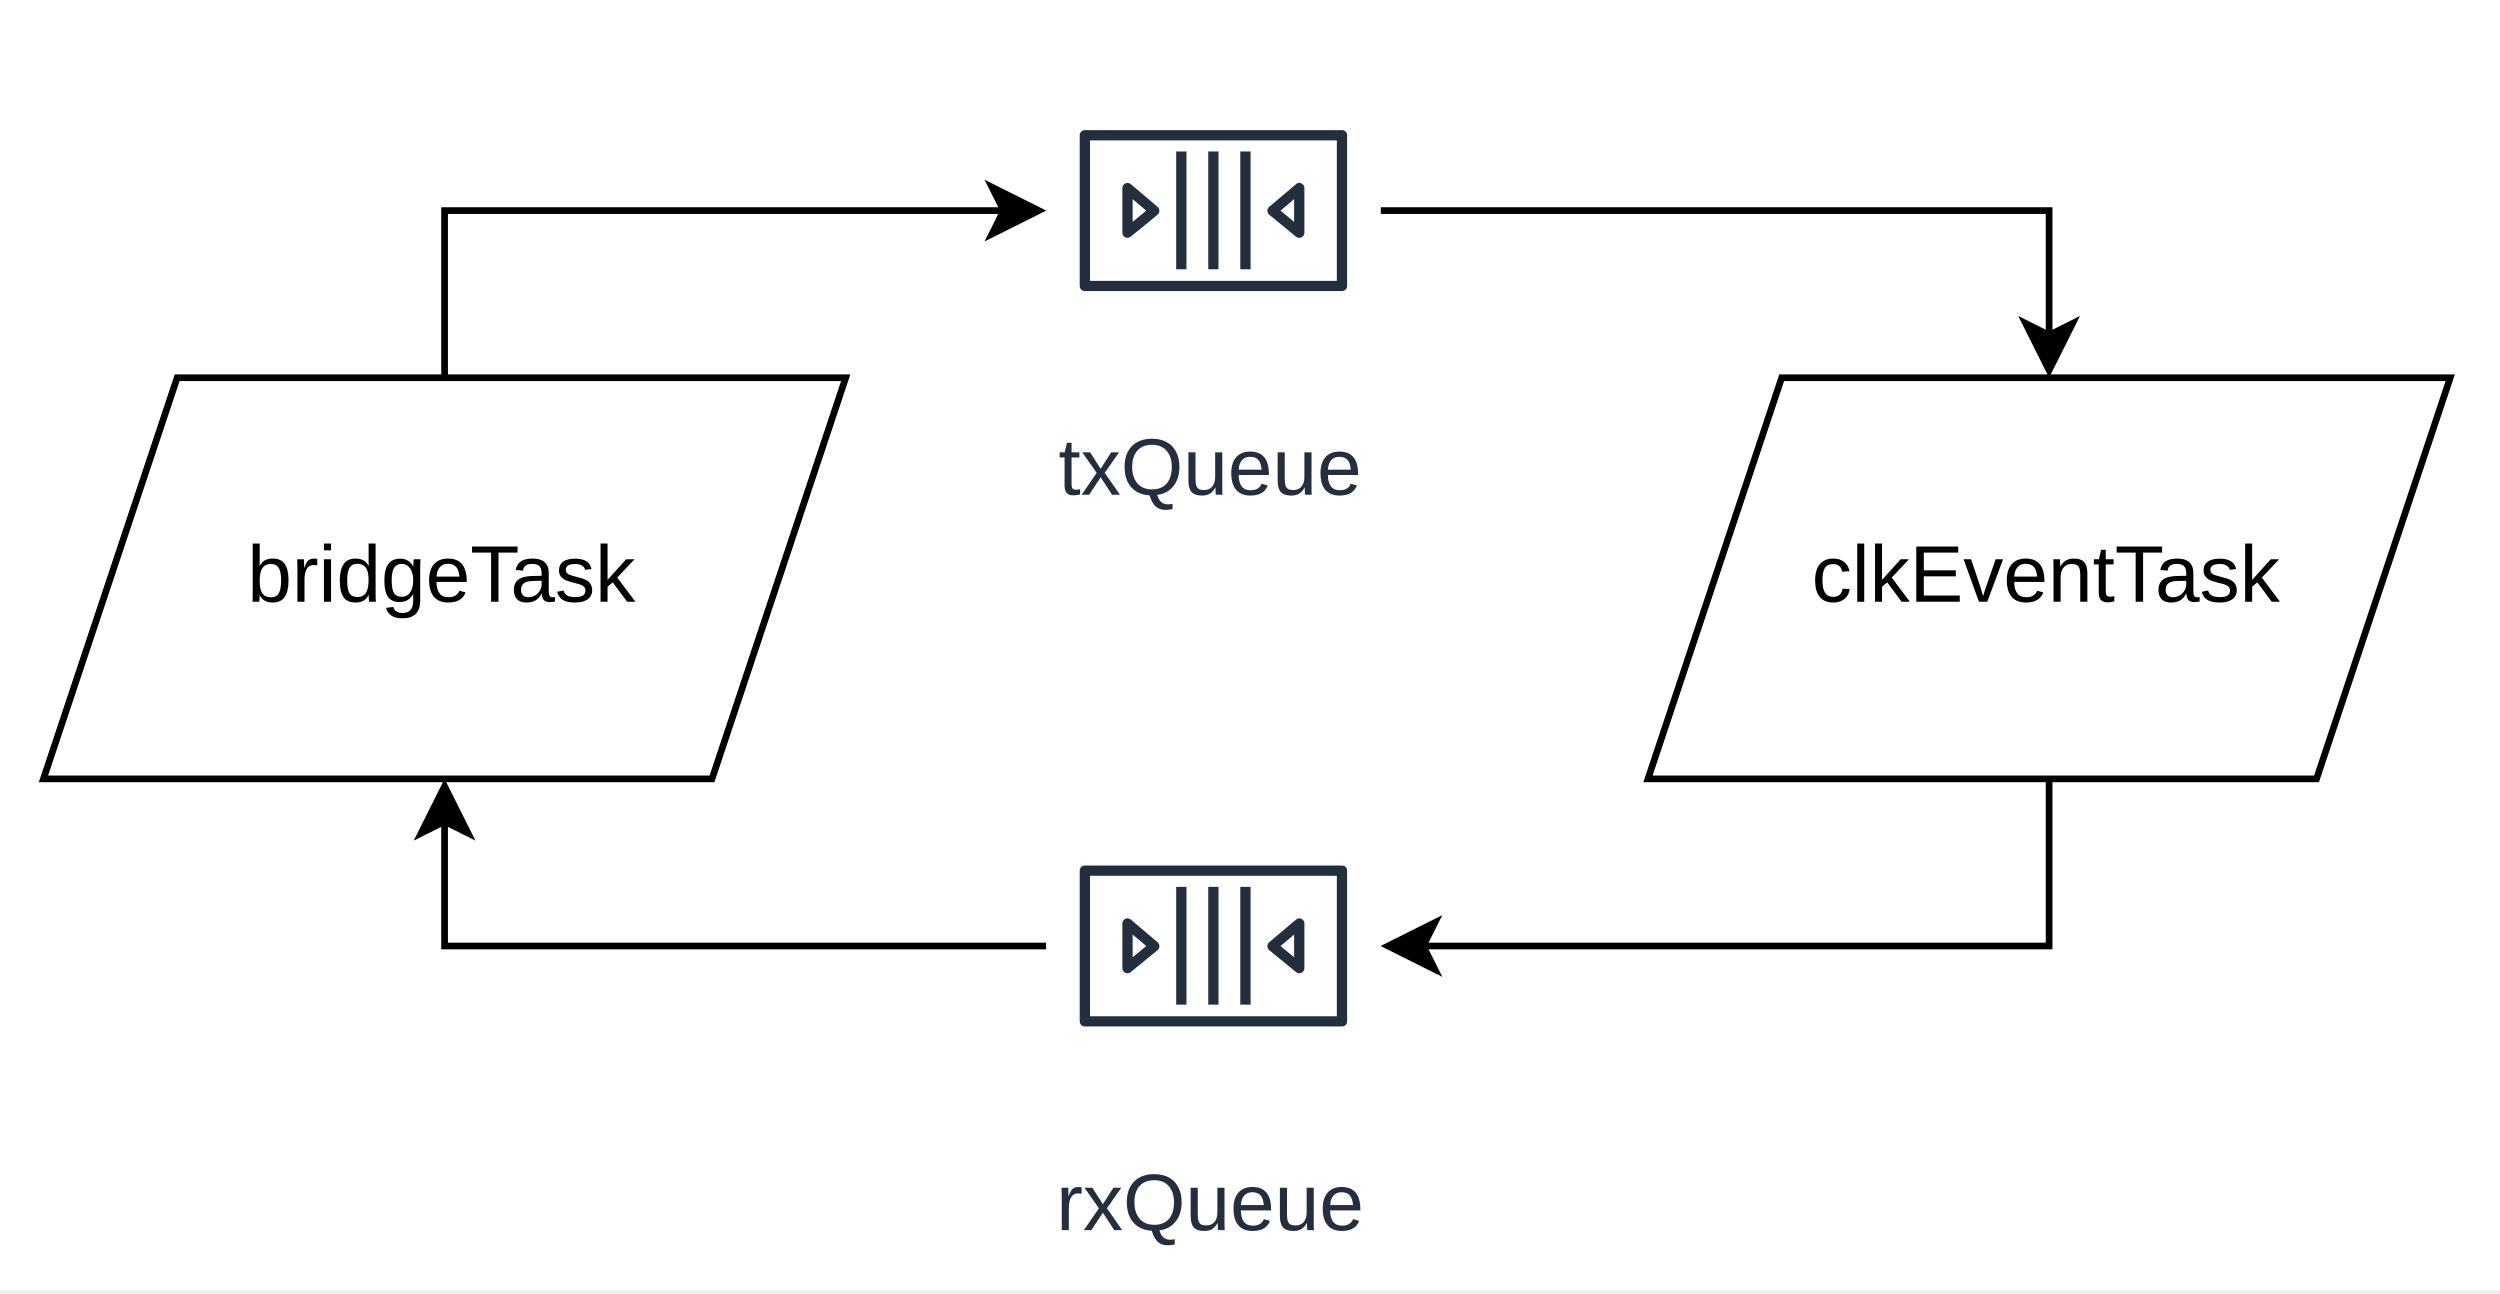
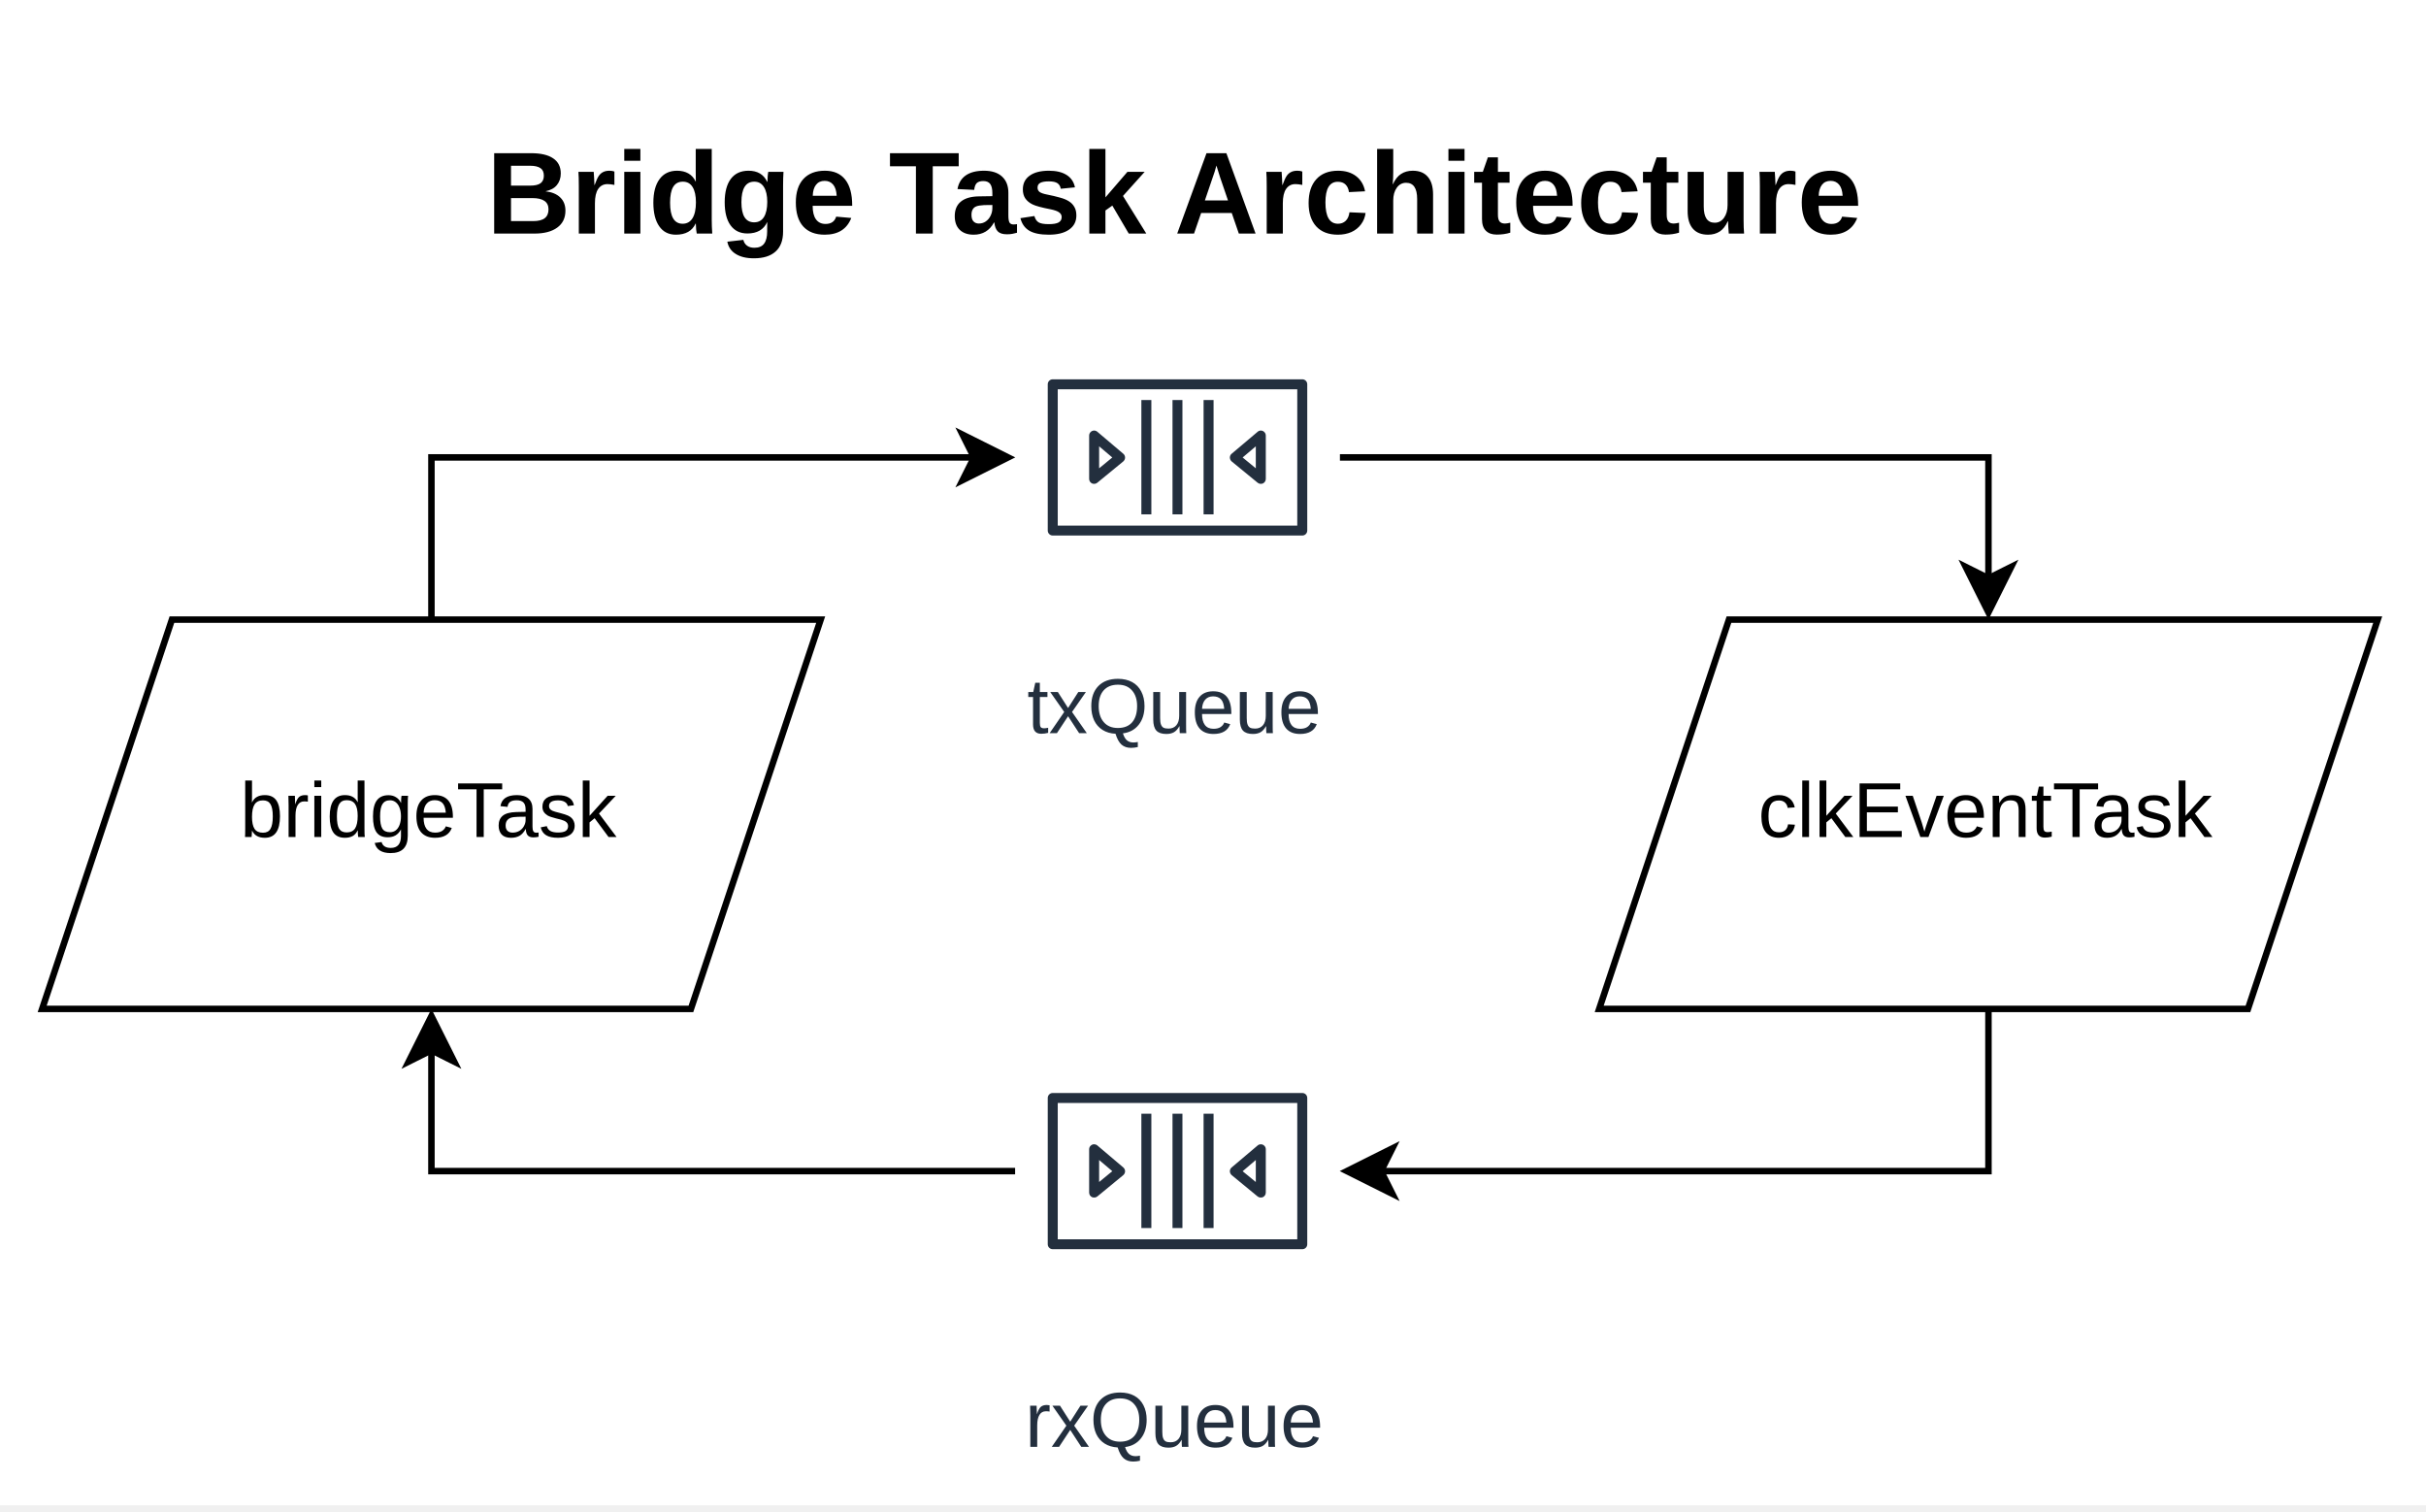
- <svg xmlns="http://www.w3.org/2000/svg" version="1.1" id="svg2" width="353.28" height="182.72" viewBox="0 0 353.28 182.72">
+ <svg xmlns="http://www.w3.org/2000/svg" version="1.1" id="svg2" width="353.28" height="220.16" viewBox="0 0 353.28 220.16">
  <defs id="defs6">
    <clipPath clipPathUnits="userSpaceOnUse" id="clipPath16">
-       <path d="M 0,0 H 1104.167 V 569.797 H 0 Z" clip-rule="evenodd" id="path14" />
+       <path d="M 0,0 H 1104.167 V 684.938 H 0 Z" clip-rule="evenodd" id="path14" />
    </clipPath>
    <clipPath clipPathUnits="userSpaceOnUse" id="clipPath28">
-       <path d="M 0,0 H 1104.167 V 569.797 H 0 Z" clip-rule="evenodd" id="path26" />
+       <path d="M 0,0 H 1104.167 V 684.938 H 0 Z" clip-rule="evenodd" id="path26" />
    </clipPath>
  </defs>
-   <g id="g8" transform="matrix(0.32,0,0,0.32,0,3.9013331e-6)">
+   <g id="g8" transform="matrix(0.32,0,0,0.32,0,2.1706665e-6)">
    <g id="g10">
      <g id="g12" clip-path="url(#clipPath16)">
        <g id="g18" transform="scale(2.952317)">
-           <path d="M 0,0 H 374 V 194 H 0 Z" style="fill:#ffffff;fill-opacity:1;fill-rule:nonzero;stroke:none" id="path20" />
+           <path d="M 0,0 H 374 V 233 H 0 Z" style="fill:#ffffff;fill-opacity:1;fill-rule:nonzero;stroke:none" id="path20" />
        </g>
      </g>
    </g>
    <g id="g22">
      <g id="g24" clip-path="url(#clipPath28)">
        <g id="g30" transform="matrix(2.952317,0,0,2.952317,1.476159,1.476159)">
-           <path d="M 6,116 26,56 h 100 l -20,60 z" style="fill:#ffffff;fill-opacity:1;fill-rule:nonzero;stroke:none" id="path32" />
-           <path d="M 6,116 26,56 h 100 l -20,60 z" style="fill:none;stroke:#000000;stroke-width:1;stroke-linecap:butt;stroke-linejoin:miter;stroke-miterlimit:10;stroke-dasharray:none;stroke-opacity:1" id="path34" />
+           <path d="M 6,155 26,95 h 100 l -20,60 z" style="fill:#ffffff;fill-opacity:1;fill-rule:nonzero;stroke:none" id="path32" />
+           <path d="M 6,155 26,95 h 100 l -20,60 z" style="fill:none;stroke:#000000;stroke-width:1;stroke-linecap:butt;stroke-linejoin:miter;stroke-miterlimit:10;stroke-dasharray:none;stroke-opacity:1" id="path34" />
        </g>
        <g id="g36" transform="scale(2.952347)">
-           <text xml:space="preserve" transform="translate(36.98438,90)" style="font-variant:normal;font-weight:normal;font-size:12px;font-family:'Liberation Sans';-inkscape-font-specification:LiberationSans;writing-mode:lr-tb;fill:#000000;fill-opacity:1;fill-rule:nonzero;stroke:none" id="text40">
+           <text xml:space="preserve" transform="translate(36.98438,129)" style="font-variant:normal;font-weight:normal;font-size:12px;font-family:'Liberation Sans';-inkscape-font-specification:LiberationSans;writing-mode:lr-tb;fill:#000000;fill-opacity:1;fill-rule:nonzero;stroke:none" id="text40">
            <tspan x="0 6.674 10.67 13.336 20.01 26.684 33.357 39.357 46.031 52.031" y="0" id="tspan38">bridgeTask</tspan>
          </text>
        </g>
        <g id="g42" transform="matrix(2.952317,0,0,2.952317,1.476159,1.476159)">
-           <path d="m 246,116 20,-60 h 100 l -20,60 z" style="fill:#ffffff;fill-opacity:1;fill-rule:nonzero;stroke:none" id="path44" />
-           <path d="m 246,116 20,-60 h 100 l -20,60 z" style="fill:none;stroke:#000000;stroke-width:1;stroke-linecap:butt;stroke-linejoin:miter;stroke-miterlimit:10;stroke-dasharray:none;stroke-opacity:1" id="path46" />
+           <path d="m 246,155 20,-60 h 100 l -20,60 z" style="fill:#ffffff;fill-opacity:1;fill-rule:nonzero;stroke:none" id="path44" />
+           <path d="m 246,155 20,-60 h 100 l -20,60 z" style="fill:none;stroke:#000000;stroke-width:1;stroke-linecap:butt;stroke-linejoin:miter;stroke-miterlimit:10;stroke-dasharray:none;stroke-opacity:1" id="path46" />
        </g>
        <g id="g48" transform="scale(2.952347)">
-           <text xml:space="preserve" transform="translate(270.9844,90)" style="font-variant:normal;font-weight:normal;font-size:12px;font-family:'Liberation Sans';-inkscape-font-specification:LiberationSans;writing-mode:lr-tb;fill:#000000;fill-opacity:1;fill-rule:nonzero;stroke:none" id="text52">
+           <text xml:space="preserve" transform="translate(270.9844,129)" style="font-variant:normal;font-weight:normal;font-size:12px;font-family:'Liberation Sans';-inkscape-font-specification:LiberationSans;writing-mode:lr-tb;fill:#000000;fill-opacity:1;fill-rule:nonzero;stroke:none" id="text52">
            <tspan x="0 6 8.666 14.666 22.67 28.67 35.344 42.018 45.352 51.352 58.025 64.025" y="0" id="tspan50">clkEventTask</tspan>
          </text>
        </g>
        <g id="g54" transform="matrix(2.952317,0,0,2.952317,1.476159,1.476159)">
-           <path d="M 206,31 H 306 V 49.63" style="fill:none;stroke:#000000;stroke-width:1;stroke-linecap:butt;stroke-linejoin:miter;stroke-miterlimit:10;stroke-dasharray:none;stroke-opacity:1" id="path56" />
-           <path d="m 306,54.88 -3.5,-7 3.5,1.75 3.5,-1.75 z" style="fill:#000000;fill-opacity:1;fill-rule:nonzero;stroke:none" id="path58" />
-           <path d="m 306,54.88 -3.5,-7 3.5,1.75 3.5,-1.75 z" style="fill:none;stroke:#000000;stroke-width:1;stroke-linecap:butt;stroke-linejoin:miter;stroke-miterlimit:10;stroke-dasharray:none;stroke-opacity:1" id="path60" />
-           <path d="m 156,6 h 50 v 50 h -50 z" style="fill:#ffffff;fill-opacity:1;fill-rule:nonzero;stroke:none" id="path62" />
-           <path d="m 161.77,18.96 c -0.42,0 -0.77,0.34 -0.77,0.77 v 22.54 c 0,0.43 0.35,0.77 0.77,0.77 h 38.46 c 0.43,0 0.77,-0.34 0.77,-0.77 V 19.73 c 0,-0.43 -0.34,-0.77 -0.77,-0.77 z M 162.54,20.5 h 36.92 v 21.01 h -36.92 z m 12.89,1.66 V 39.78 H 176.97 V 22.16 Z m 4.8,0 v 17.62 h 1.53 V 22.16 Z m 4.79,0 v 17.62 h 1.54 V 22.16 Z m -16.87,4.7 c -0.2,0 -0.4,0.08 -0.54,0.23 -0.15,0.14 -0.23,0.34 -0.23,0.54 v 6.68 c 0,0.3 0.17,0.57 0.44,0.7 0.27,0.12 0.59,0.08 0.82,-0.11 l 4,-3.28 c 0.17,-0.15 0.28,-0.36 0.28,-0.59 0,-0.23 -0.1,-0.45 -0.27,-0.59 l -4,-3.39 c -0.14,-0.12 -0.32,-0.19 -0.5,-0.19 z m 25.69,0 c -0.18,0 -0.36,0.07 -0.49,0.19 L 189.34,30.44 c -0.17,0.14 -0.27,0.36 -0.27,0.59 0.01,0.23 0.11,0.44 0.28,0.59 l 4,3.28 c 0.23,0.19 0.55,0.23 0.82,0.11 0.27,-0.13 0.44,-0.4 0.44,-0.7 V 27.63 C 194.61,27.43 194.53,27.23 194.38,27.09 c -0.14,-0.15 -0.34,-0.23 -0.54,-0.23 z m -24.92,2.43 2.03,1.72 -2.03,1.67 z m 24.15,0 V 32.68 l -2.03,-1.67 z" style="fill:#232f3e;fill-opacity:1;fill-rule:nonzero;stroke:none" id="path64" />
+           <path d="M 206,70 H 306 V 88.63" style="fill:none;stroke:#000000;stroke-width:1;stroke-linecap:butt;stroke-linejoin:miter;stroke-miterlimit:10;stroke-dasharray:none;stroke-opacity:1" id="path56" />
+           <path d="m 306,93.88 -3.5,-7 3.5,1.75 3.5,-1.75 z" style="fill:#000000;fill-opacity:1;fill-rule:nonzero;stroke:none" id="path58" />
+           <path d="m 306,93.88 -3.5,-7 3.5,1.75 3.5,-1.75 z" style="fill:none;stroke:#000000;stroke-width:1;stroke-linecap:butt;stroke-linejoin:miter;stroke-miterlimit:10;stroke-dasharray:none;stroke-opacity:1" id="path60" />
+           <path d="m 156,45 h 50 v 50 h -50 z" style="fill:#ffffff;fill-opacity:1;fill-rule:nonzero;stroke:none" id="path62" />
+           <path d="m 161.77,57.96 c -0.42,0 -0.77,0.34 -0.77,0.77 v 22.54 c 0,0.43 0.35,0.77 0.77,0.77 h 38.46 c 0.43,0 0.77,-0.34 0.77,-0.77 L 201,58.73 c 0,-0.43 -0.34,-0.77 -0.77,-0.77 z M 162.54,59.5 h 36.92 v 21.01 h -36.92 z m 12.89,1.66 V 78.78 H 176.97 V 61.16 Z m 4.8,0 v 17.62 h 1.53 V 61.16 Z m 4.79,0 v 17.62 h 1.54 V 61.16 Z m -16.87,4.7 c -0.2,0 -0.4,0.08 -0.54,0.23 -0.15,0.14 -0.23,0.34 -0.23,0.54 v 6.68 c 0,0.3 0.17,0.57 0.44,0.7 0.27,0.12 0.59,0.08 0.82,-0.11 l 4,-3.28 c 0.17,-0.15 0.28,-0.36 0.28,-0.59 0,-0.23 -0.1,-0.45 -0.27,-0.59 l -4,-3.39 c -0.14,-0.12 -0.32,-0.19 -0.5,-0.19 z m 25.69,0 c -0.18,0 -0.36,0.07 -0.49,0.19 L 189.34,69.44 c -0.17,0.14 -0.27,0.36 -0.27,0.59 0.01,0.23 0.11,0.44 0.28,0.59 l 4,3.28 c 0.23,0.19 0.55,0.23 0.82,0.11 0.27,-0.13 0.44,-0.4 0.44,-0.7 v -6.68 c 0,-0.2 -0.08,-0.4 -0.23,-0.54 -0.14,-0.15 -0.34,-0.23 -0.54,-0.23 z m -24.92,2.43 2.03,1.72 -2.03,1.67 z m 24.15,0 V 71.68 l -2.03,-1.67 z" style="fill:#232f3e;fill-opacity:1;fill-rule:nonzero;stroke:none" id="path64" />
        </g>
        <g id="g66" transform="scale(2.952317)">
-           <text xml:space="preserve" transform="translate(158.3125,74)" style="font-variant:normal;font-weight:normal;font-size:12px;font-family:'Liberation Sans';-inkscape-font-specification:LiberationSans;writing-mode:lr-tb;fill:#232f3e;fill-opacity:1;fill-rule:nonzero;stroke:none" id="text70">
+           <text xml:space="preserve" transform="translate(158.3125,113)" style="font-variant:normal;font-weight:normal;font-size:12px;font-family:'Liberation Sans';-inkscape-font-specification:LiberationSans;writing-mode:lr-tb;fill:#232f3e;fill-opacity:1;fill-rule:nonzero;stroke:none" id="text70">
            <tspan x="0 3.334 9.334 18.668 25.342 32.016 38.689" y="0" id="tspan68">txQueue</tspan>
          </text>
        </g>
        <g id="g72" transform="matrix(2.952317,0,0,2.952317,1.476159,1.476159)">
-           <path d="M 66,56 V 31 h 83.63" style="fill:none;stroke:#000000;stroke-width:1;stroke-linecap:butt;stroke-linejoin:miter;stroke-miterlimit:10;stroke-dasharray:none;stroke-opacity:1" id="path74" />
-           <path d="m 154.88,31 -7,3.5 1.75,-3.5 -1.75,-3.5 z" style="fill:#000000;fill-opacity:1;fill-rule:nonzero;stroke:none" id="path76" />
-           <path d="m 154.88,31 -7,3.5 1.75,-3.5 -1.75,-3.5 z" style="fill:none;stroke:#000000;stroke-width:1;stroke-linecap:butt;stroke-linejoin:miter;stroke-miterlimit:10;stroke-dasharray:none;stroke-opacity:1" id="path78" />
-           <path d="M 156,141 H 66 v -18.63" style="fill:none;stroke:#000000;stroke-width:1;stroke-linecap:butt;stroke-linejoin:miter;stroke-miterlimit:10;stroke-dasharray:none;stroke-opacity:1" id="path80" />
-           <path d="m 66,117.12 3.5,7 -3.5,-1.75 -3.5,1.75 z" style="fill:#000000;fill-opacity:1;fill-rule:nonzero;stroke:none" id="path82" />
-           <path d="m 66,117.12 3.5,7 -3.5,-1.75 -3.5,1.75 z" style="fill:none;stroke:#000000;stroke-width:1;stroke-linecap:butt;stroke-linejoin:miter;stroke-miterlimit:10;stroke-dasharray:none;stroke-opacity:1" id="path84" />
-           <path d="m 156,116 h 50 v 50 h -50 z" style="fill:#ffffff;fill-opacity:1;fill-rule:nonzero;stroke:none" id="path86" />
-           <path d="m 161.77,128.96 c -0.42,0 -0.77,0.34 -0.77,0.77 v 22.54 c 0,0.43 0.35,0.77 0.77,0.77 h 38.46 c 0.43,0 0.77,-0.34 0.77,-0.77 v -22.54 c 0,-0.43 -0.34,-0.77 -0.77,-0.77 z m 0.77,1.54 h 36.92 v 21.01 h -36.92 z m 12.89,1.66 v 17.62 H 176.97 v -17.62 z m 4.8,0 v 17.62 h 1.53 v -17.62 z m 4.79,0 v 17.62 h 1.54 v -17.62 z m -16.87,4.7 c -0.2,0 -0.4,0.08 -0.54,0.23 -0.15,0.14 -0.23,0.34 -0.23,0.54 v 6.68 c 0,0.3 0.17,0.57 0.44,0.7 0.27,0.12 0.59,0.08 0.82,-0.11 l 4,-3.28 c 0.17,-0.15 0.28,-0.36 0.28,-0.59 0,-0.23 -0.1,-0.45 -0.27,-0.59 l -4,-3.39 c -0.14,-0.12 -0.32,-0.18 -0.5,-0.19 z m 25.69,0 c -0.18,0.01 -0.36,0.07 -0.49,0.19 l -4.01,3.39 c -0.17,0.14 -0.27,0.36 -0.27,0.59 0.01,0.23 0.11,0.44 0.28,0.59 l 4,3.28 c 0.23,0.19 0.55,0.23 0.82,0.11 0.27,-0.13 0.44,-0.4 0.44,-0.7 v -6.68 c 0,-0.2 -0.08,-0.4 -0.23,-0.54 -0.14,-0.14 -0.34,-0.23 -0.54,-0.23 z m -24.92,2.43 2.03,1.72 -2.03,1.67 z m 24.15,0 v 3.39 l -2.03,-1.67 z" style="fill:#232f3e;fill-opacity:1;fill-rule:nonzero;stroke:none" id="path88" />
+           <path d="M 66,95 V 70 h 83.63" style="fill:none;stroke:#000000;stroke-width:1;stroke-linecap:butt;stroke-linejoin:miter;stroke-miterlimit:10;stroke-dasharray:none;stroke-opacity:1" id="path74" />
+           <path d="m 154.88,70 -7,3.5 1.75,-3.5 -1.75,-3.5 z" style="fill:#000000;fill-opacity:1;fill-rule:nonzero;stroke:none" id="path76" />
+           <path d="m 154.88,70 -7,3.5 1.75,-3.5 -1.75,-3.5 z" style="fill:none;stroke:#000000;stroke-width:1;stroke-linecap:butt;stroke-linejoin:miter;stroke-miterlimit:10;stroke-dasharray:none;stroke-opacity:1" id="path78" />
+           <path d="M 156,180 H 66 v -18.63" style="fill:none;stroke:#000000;stroke-width:1;stroke-linecap:butt;stroke-linejoin:miter;stroke-miterlimit:10;stroke-dasharray:none;stroke-opacity:1" id="path80" />
+           <path d="m 66,156.12 3.5,7 -3.5,-1.75 -3.5,1.75 z" style="fill:#000000;fill-opacity:1;fill-rule:nonzero;stroke:none" id="path82" />
+           <path d="m 66,156.12 3.5,7 -3.5,-1.75 -3.5,1.75 z" style="fill:none;stroke:#000000;stroke-width:1;stroke-linecap:butt;stroke-linejoin:miter;stroke-miterlimit:10;stroke-dasharray:none;stroke-opacity:1" id="path84" />
+           <path d="m 156,155 h 50 v 50 h -50 z" style="fill:#ffffff;fill-opacity:1;fill-rule:nonzero;stroke:none" id="path86" />
+           <path d="m 161.77,167.96 c -0.42,0 -0.77,0.34 -0.77,0.77 v 22.55 c 0,0.42 0.35,0.76 0.77,0.76 h 38.46 c 0.43,0 0.77,-0.34 0.77,-0.76 v -22.55 c 0,-0.43 -0.34,-0.77 -0.77,-0.77 z m 0.77,1.54 h 36.92 v 21.01 h -36.92 z m 12.89,1.66 v 17.62 H 176.97 v -17.62 z m 4.8,0 v 17.62 h 1.53 v -17.62 z m 4.79,0 v 17.62 h 1.54 v -17.62 z m -16.87,4.7 c -0.2,0 -0.4,0.09 -0.54,0.23 -0.15,0.14 -0.23,0.34 -0.23,0.54 v 6.68 c 0,0.3 0.17,0.57 0.44,0.7 0.27,0.12 0.59,0.08 0.82,-0.1 l 4,-3.29 c 0.17,-0.15 0.28,-0.36 0.28,-0.59 0,-0.23 -0.1,-0.44 -0.27,-0.59 l -4,-3.39 c -0.14,-0.12 -0.32,-0.18 -0.5,-0.18 v -0.01 z m 25.69,0.01 c -0.18,0 -0.36,0.06 -0.49,0.18 l -4.01,3.39 c -0.17,0.15 -0.27,0.36 -0.27,0.59 0.01,0.23 0.11,0.44 0.28,0.59 l 4,3.29 c 0.23,0.18 0.55,0.22 0.82,0.1 0.27,-0.13 0.44,-0.4 0.44,-0.7 v -6.68 c 0,-0.2 -0.08,-0.4 -0.23,-0.54 -0.14,-0.14 -0.34,-0.23 -0.54,-0.22 z m -24.92,2.42 2.03,1.72 -2.03,1.67 z m 24.15,0 v 3.39 L 191.04,180.02 Z" style="fill:#232f3e;fill-opacity:1;fill-rule:nonzero;stroke:none" id="path88" />
        </g>
        <g id="g90" transform="scale(2.952317)">
-           <text xml:space="preserve" transform="translate(157.9844,184)" style="font-variant:normal;font-weight:normal;font-size:12px;font-family:'Liberation Sans';-inkscape-font-specification:LiberationSans;writing-mode:lr-tb;fill:#232f3e;fill-opacity:1;fill-rule:nonzero;stroke:none" id="text94">
+           <text xml:space="preserve" transform="translate(157.9844,223)" style="font-variant:normal;font-weight:normal;font-size:12px;font-family:'Liberation Sans';-inkscape-font-specification:LiberationSans;writing-mode:lr-tb;fill:#232f3e;fill-opacity:1;fill-rule:nonzero;stroke:none" id="text94">
            <tspan x="0 3.996 9.996 19.33 26.004 32.678 39.352" y="0" id="tspan92">rxQueue</tspan>
          </text>
        </g>
        <g id="g96" transform="matrix(2.952317,0,0,2.952317,1.476159,1.476159)">
-           <path d="m 306,116 v 25 h -93.63" style="fill:none;stroke:#000000;stroke-width:1;stroke-linecap:butt;stroke-linejoin:miter;stroke-miterlimit:10;stroke-dasharray:none;stroke-opacity:1" id="path98" />
-           <path d="m 207.12,141 7,-3.5 -1.75,3.5 1.75,3.5 z" style="fill:#000000;fill-opacity:1;fill-rule:nonzero;stroke:none" id="path100" />
-           <path d="m 207.12,141 7,-3.5 -1.75,3.5 1.75,3.5 z" style="fill:none;stroke:#000000;stroke-width:1;stroke-linecap:butt;stroke-linejoin:miter;stroke-miterlimit:10;stroke-dasharray:none;stroke-opacity:1" id="path102" />
+           <path d="m 306,155 v 25 h -93.63" style="fill:none;stroke:#000000;stroke-width:1;stroke-linecap:butt;stroke-linejoin:miter;stroke-miterlimit:10;stroke-dasharray:none;stroke-opacity:1" id="path98" />
+           <path d="m 207.12,180 7,-3.5 -1.75,3.5 1.75,3.5 z" style="fill:#000000;fill-opacity:1;fill-rule:nonzero;stroke:none" id="path100" />
+           <path d="m 207.12,180 7,-3.5 -1.75,3.5 1.75,3.5 z" style="fill:none;stroke:#000000;stroke-width:1;stroke-linecap:butt;stroke-linejoin:miter;stroke-miterlimit:10;stroke-dasharray:none;stroke-opacity:1" id="path102" />
+         </g>
+         <g id="g104" transform="scale(2.952347)">
+           <text xml:space="preserve" transform="translate(74.96875,36)" style="font-variant:normal;font-weight:bold;font-size:18px;font-family:'Liberation Sans';-inkscape-font-specification:LiberationSans-Bold;writing-mode:lr-tb;fill:#000000;fill-opacity:1;fill-rule:nonzero;stroke:none" id="text108">
+             <tspan x="0 12.999 20.004 25.005 36 46.995 57.006 62.007 71.666 81.677 91.688 101.698 106.031 119.03 126.035 136.046 147.041 152.042 158.036 168.047 178.058 184.052 195.047 202.052" y="0" id="tspan106">Bridge Task Architecture</tspan>
+           </text>
        </g>
      </g>
    </g>
  </g>
</svg>
